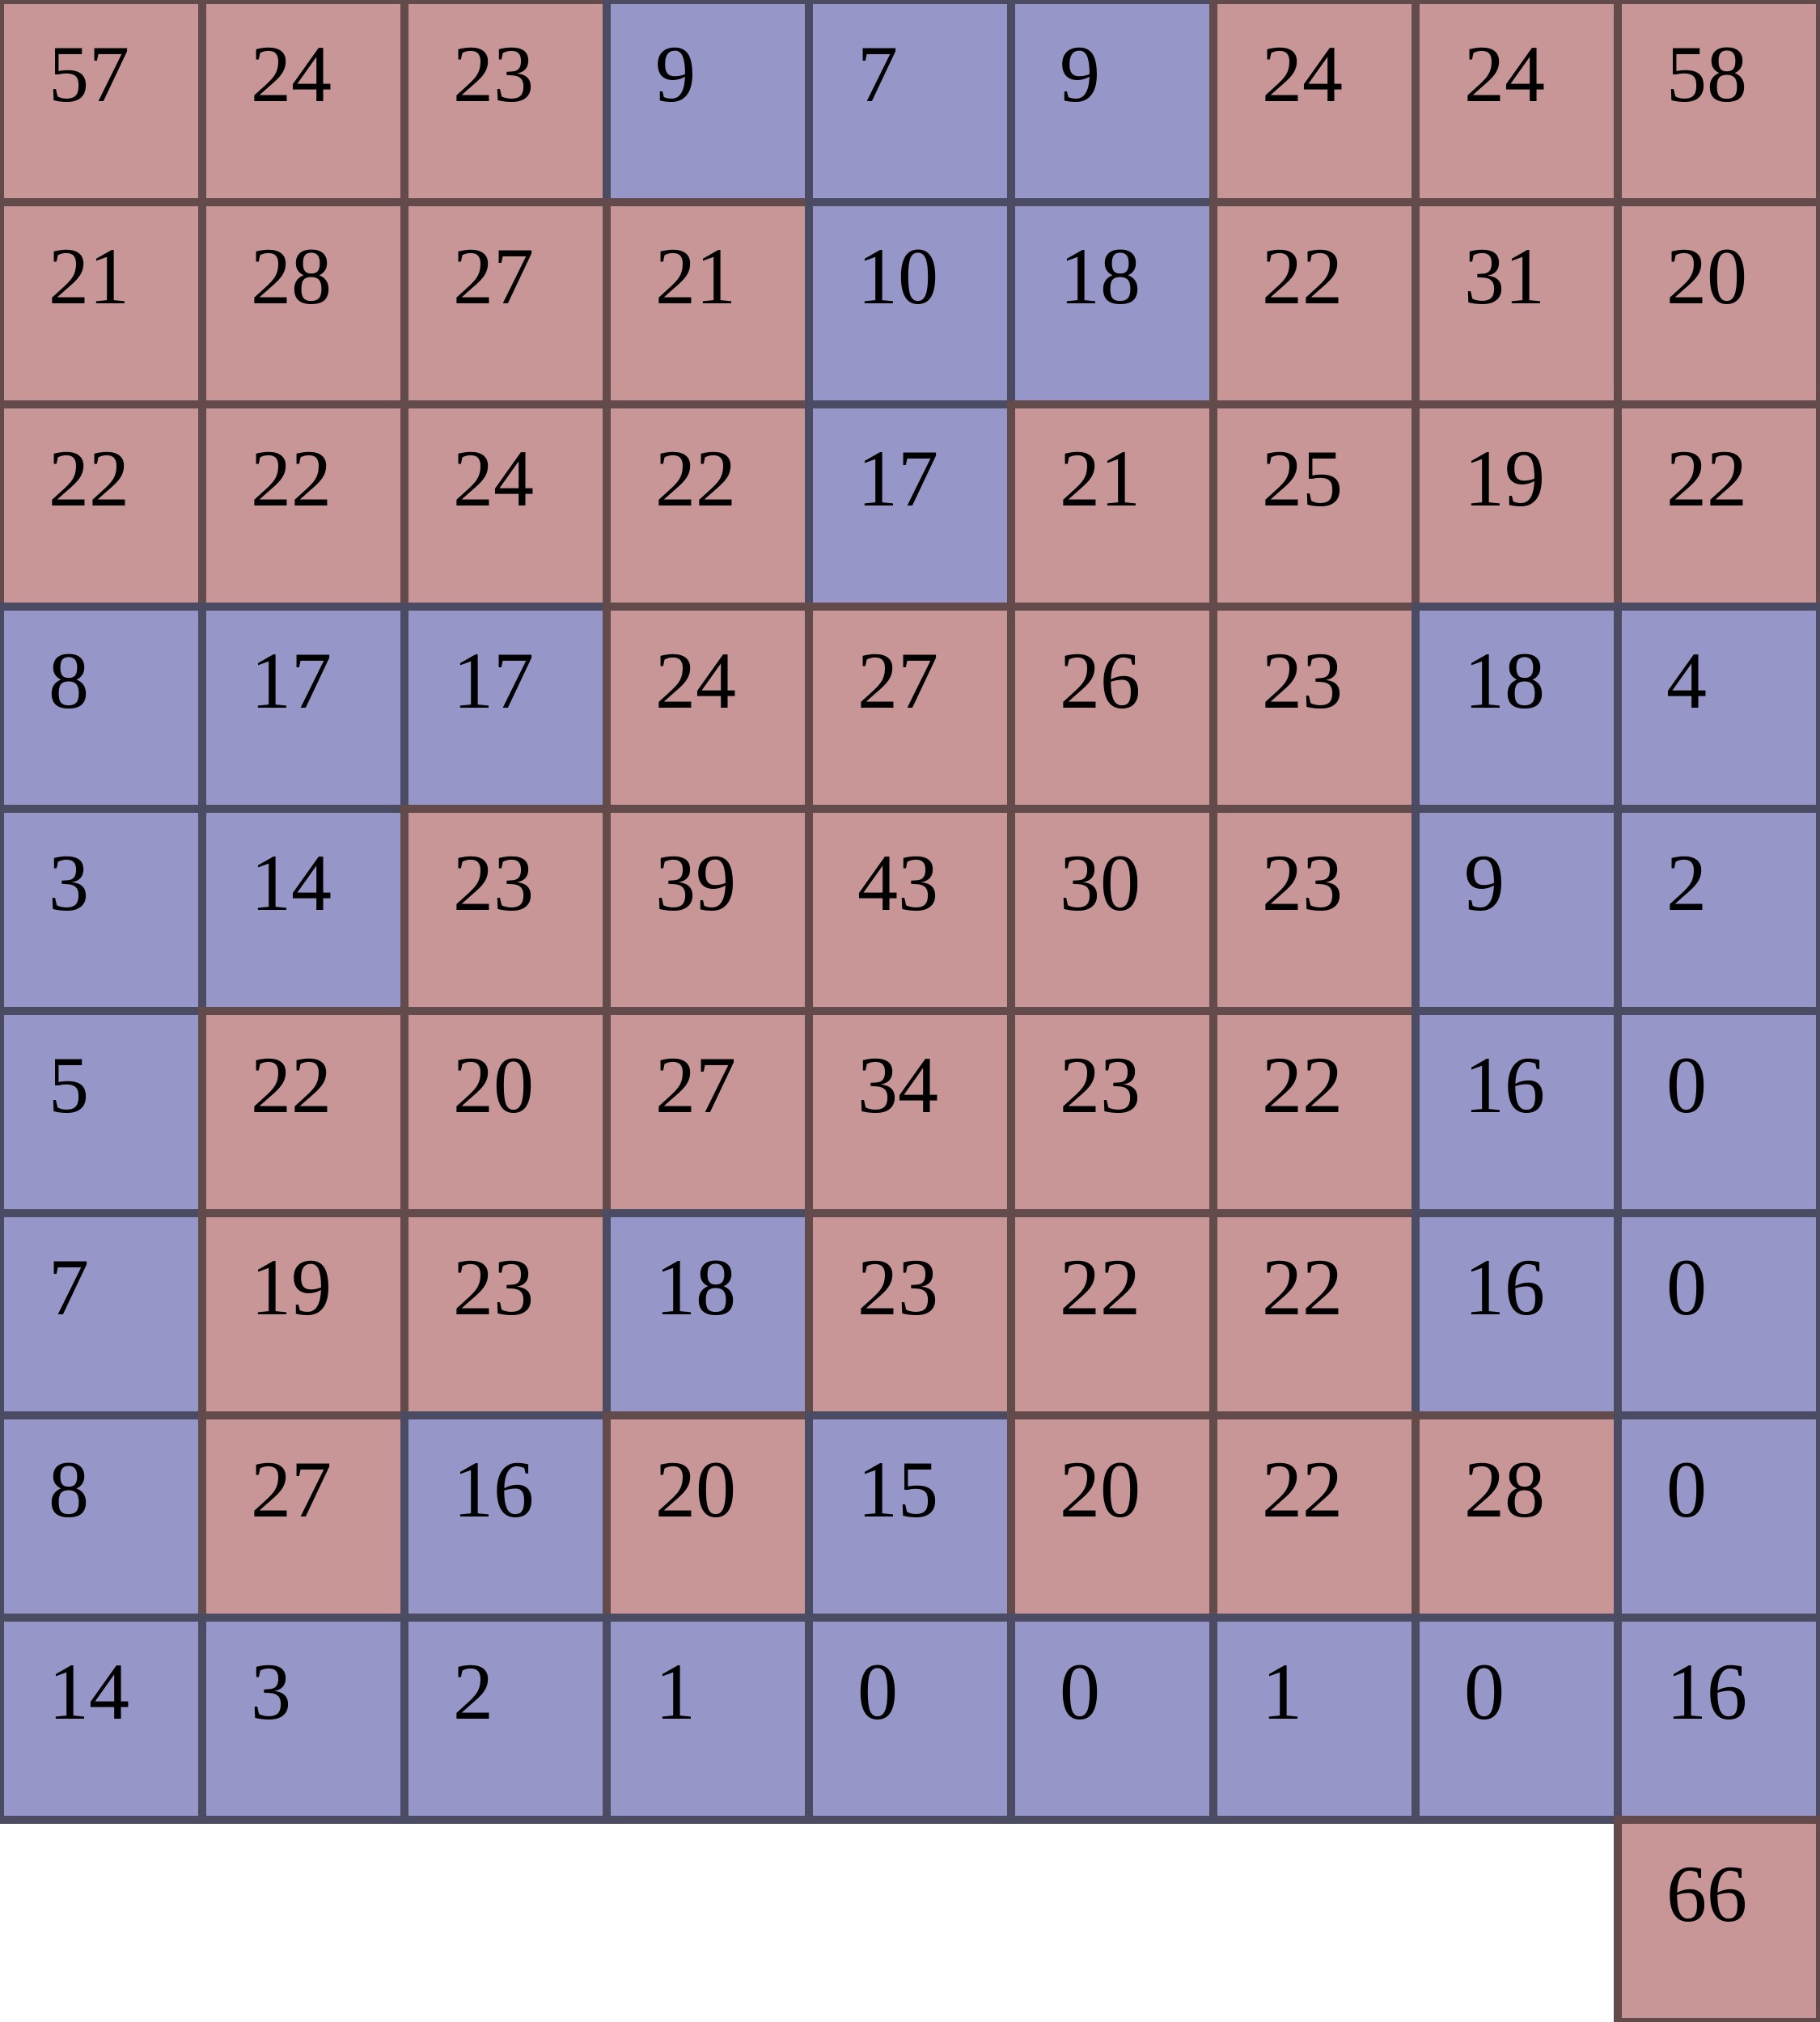
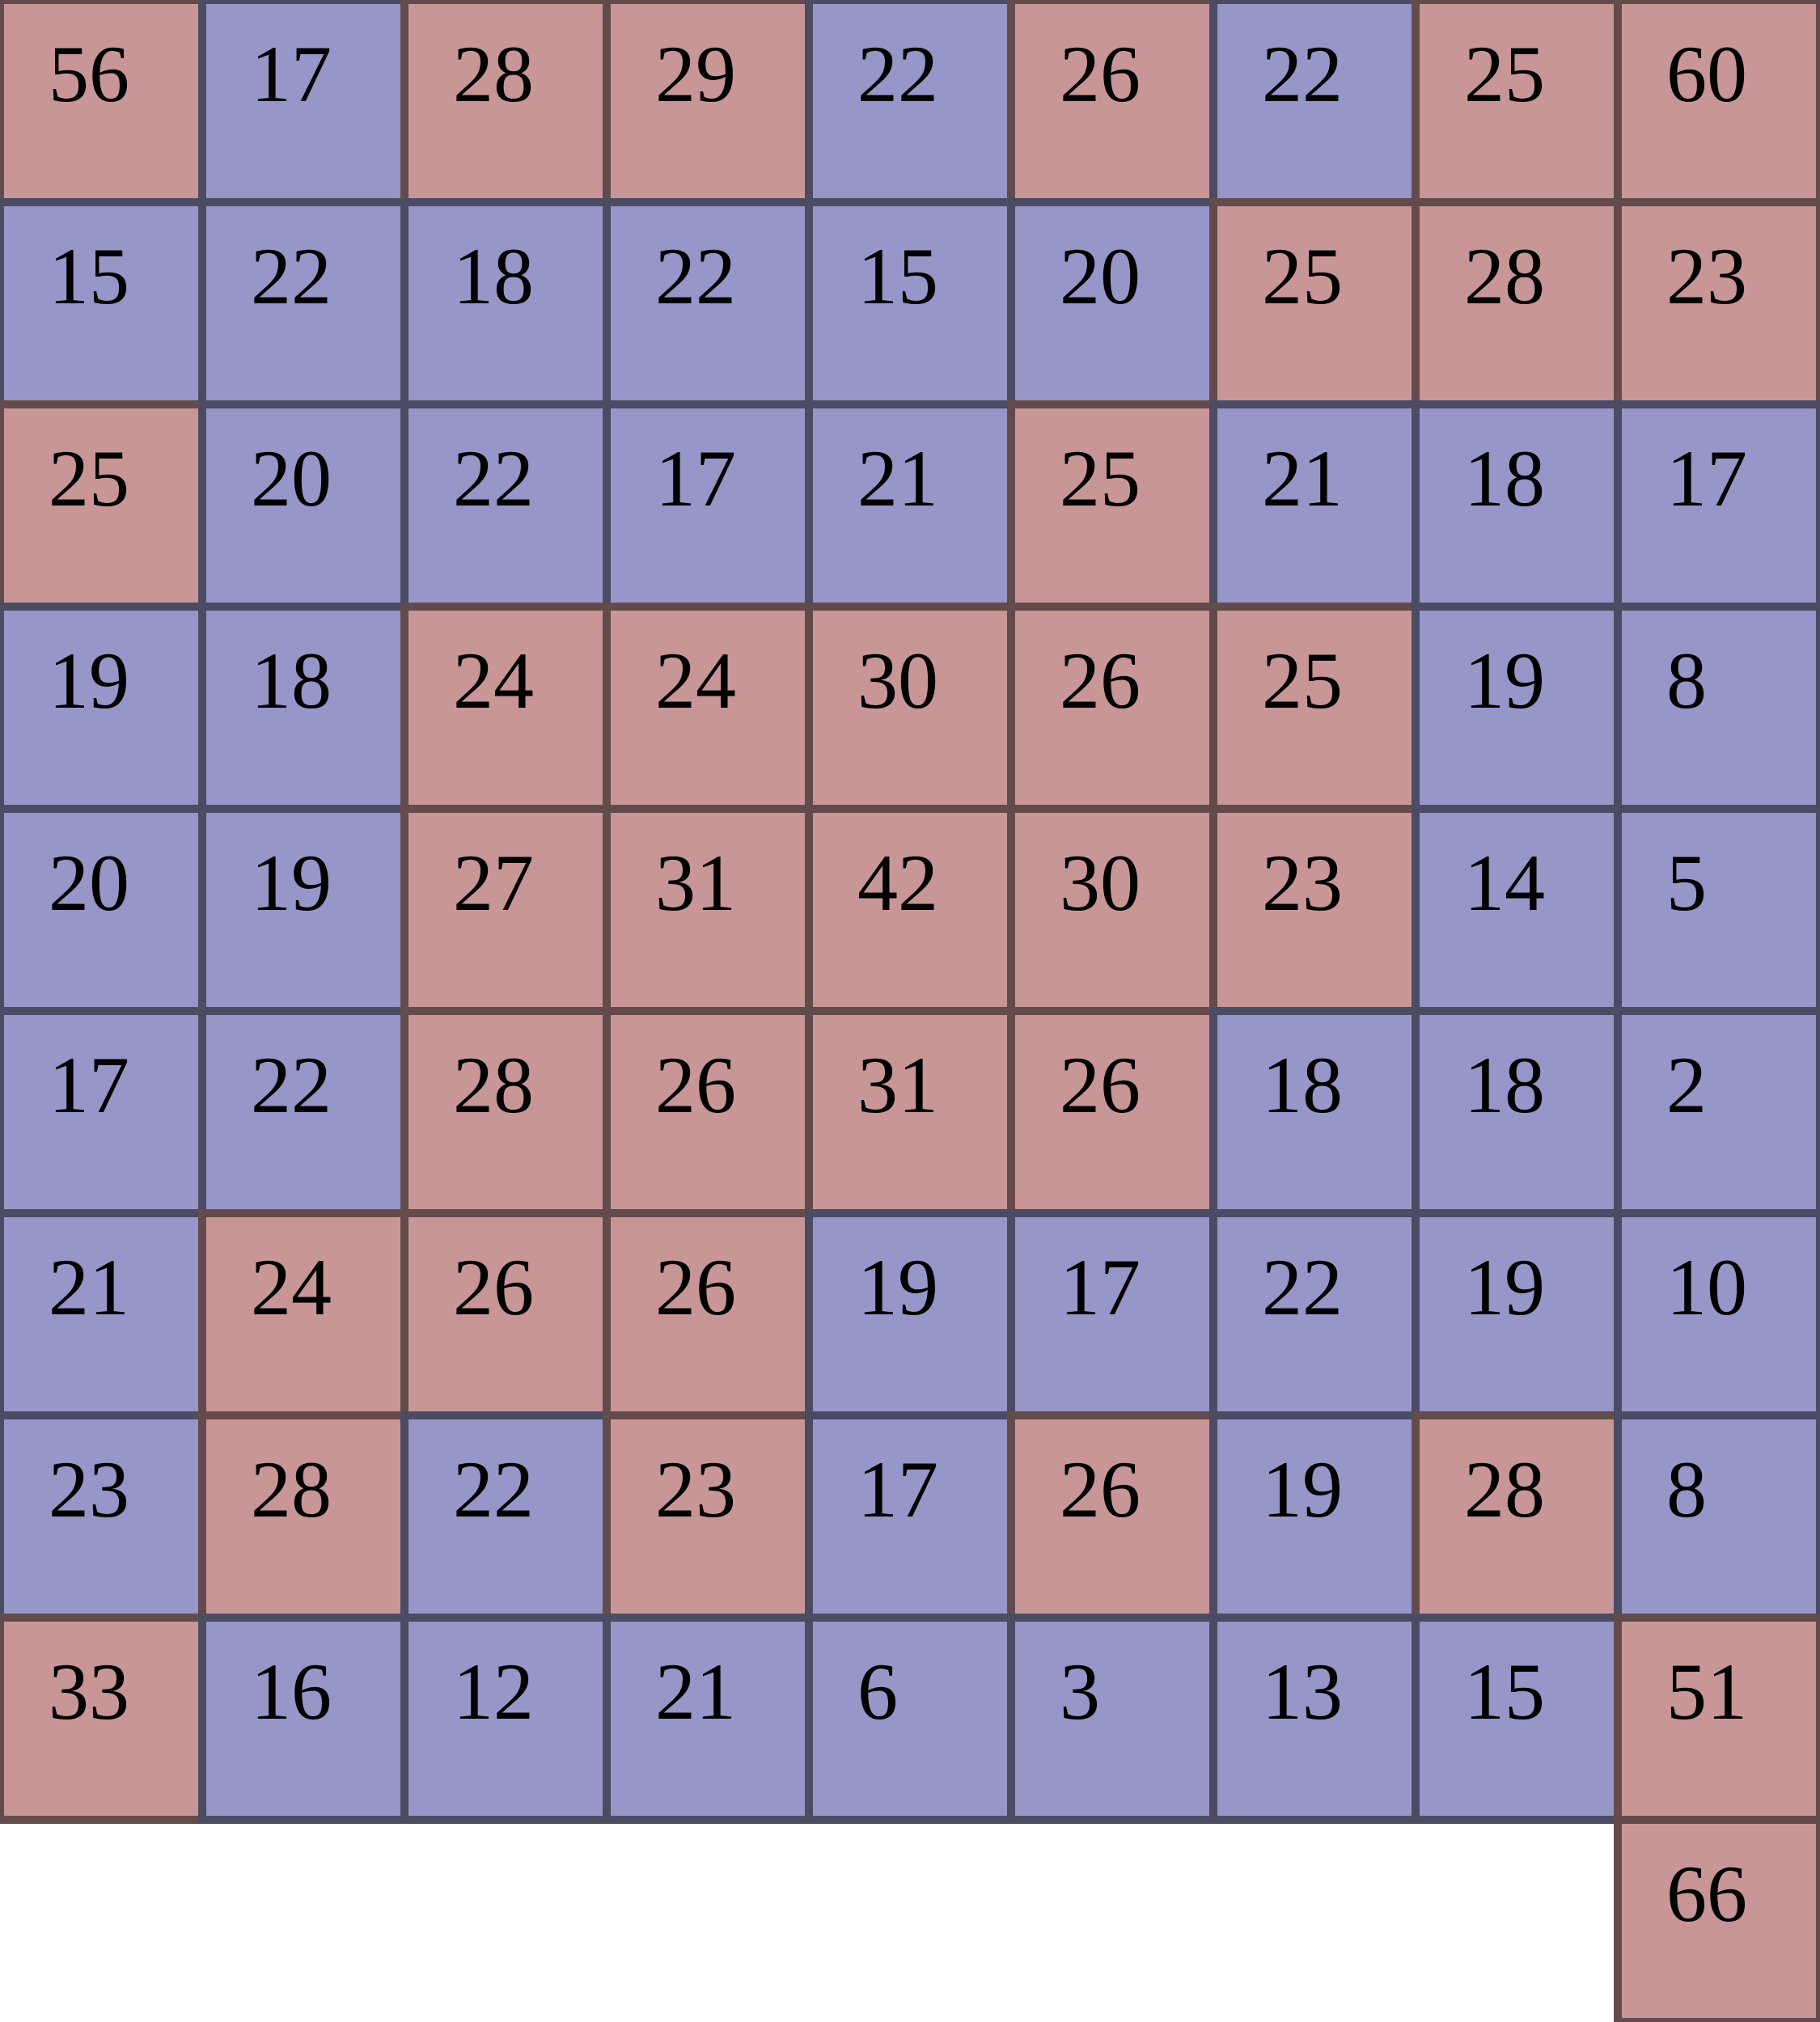
<svg xmlns="http://www.w3.org/2000/svg" version="1.1" width="450" height="500">
  <rect x="0" y="0" width="50" height="50" fill="rgb(200,150,150)" stroke-width="2" stroke="rgb(100,75,75)" />
-   <text x="12" y="25" style="font-size: 20px; ">57</text>
-   <rect x="50" y="0" width="50" height="50" fill="rgb(200,150,150)" stroke-width="2" stroke="rgb(100,75,75)" />
-   <text x="62" y="25" style="font-size: 20px; ">24</text>
+   <text x="12" y="25" style="font-size: 20px; ">56</text>
+   <rect x="50" y="0" width="50" height="50" fill="rgb(150,150,200)" stroke-width="2" stroke="rgb(75,75,100)" />
+   <text x="62" y="25" style="font-size: 20px; ">17</text>
  <rect x="100" y="0" width="50" height="50" fill="rgb(200,150,150)" stroke-width="2" stroke="rgb(100,75,75)" />
-   <text x="112" y="25" style="font-size: 20px; ">23</text>
-   <rect x="150" y="0" width="50" height="50" fill="rgb(150,150,200)" stroke-width="2" stroke="rgb(75,75,100)" />
-   <text x="162" y="25" style="font-size: 20px; ">9</text>
+   <text x="112" y="25" style="font-size: 20px; ">28</text>
+   <rect x="150" y="0" width="50" height="50" fill="rgb(200,150,150)" stroke-width="2" stroke="rgb(100,75,75)" />
+   <text x="162" y="25" style="font-size: 20px; ">29</text>
  <rect x="200" y="0" width="50" height="50" fill="rgb(150,150,200)" stroke-width="2" stroke="rgb(75,75,100)" />
-   <text x="212" y="25" style="font-size: 20px; ">7</text>
-   <rect x="250" y="0" width="50" height="50" fill="rgb(150,150,200)" stroke-width="2" stroke="rgb(75,75,100)" />
-   <text x="262" y="25" style="font-size: 20px; ">9</text>
-   <rect x="300" y="0" width="50" height="50" fill="rgb(200,150,150)" stroke-width="2" stroke="rgb(100,75,75)" />
-   <text x="312" y="25" style="font-size: 20px; ">24</text>
+   <text x="212" y="25" style="font-size: 20px; ">22</text>
+   <rect x="250" y="0" width="50" height="50" fill="rgb(200,150,150)" stroke-width="2" stroke="rgb(100,75,75)" />
+   <text x="262" y="25" style="font-size: 20px; ">26</text>
+   <rect x="300" y="0" width="50" height="50" fill="rgb(150,150,200)" stroke-width="2" stroke="rgb(75,75,100)" />
+   <text x="312" y="25" style="font-size: 20px; ">22</text>
  <rect x="350" y="0" width="50" height="50" fill="rgb(200,150,150)" stroke-width="2" stroke="rgb(100,75,75)" />
-   <text x="362" y="25" style="font-size: 20px; ">24</text>
+   <text x="362" y="25" style="font-size: 20px; ">25</text>
  <rect x="400" y="0" width="50" height="50" fill="rgb(200,150,150)" stroke-width="2" stroke="rgb(100,75,75)" />
-   <text x="412" y="25" style="font-size: 20px; ">58</text>
-   <rect x="0" y="50" width="50" height="50" fill="rgb(200,150,150)" stroke-width="2" stroke="rgb(100,75,75)" />
-   <text x="12" y="75" style="font-size: 20px; ">21</text>
-   <rect x="50" y="50" width="50" height="50" fill="rgb(200,150,150)" stroke-width="2" stroke="rgb(100,75,75)" />
-   <text x="62" y="75" style="font-size: 20px; ">28</text>
-   <rect x="100" y="50" width="50" height="50" fill="rgb(200,150,150)" stroke-width="2" stroke="rgb(100,75,75)" />
-   <text x="112" y="75" style="font-size: 20px; ">27</text>
-   <rect x="150" y="50" width="50" height="50" fill="rgb(200,150,150)" stroke-width="2" stroke="rgb(100,75,75)" />
-   <text x="162" y="75" style="font-size: 20px; ">21</text>
+   <text x="412" y="25" style="font-size: 20px; ">60</text>
+   <rect x="0" y="50" width="50" height="50" fill="rgb(150,150,200)" stroke-width="2" stroke="rgb(75,75,100)" />
+   <text x="12" y="75" style="font-size: 20px; ">15</text>
+   <rect x="50" y="50" width="50" height="50" fill="rgb(150,150,200)" stroke-width="2" stroke="rgb(75,75,100)" />
+   <text x="62" y="75" style="font-size: 20px; ">22</text>
+   <rect x="100" y="50" width="50" height="50" fill="rgb(150,150,200)" stroke-width="2" stroke="rgb(75,75,100)" />
+   <text x="112" y="75" style="font-size: 20px; ">18</text>
+   <rect x="150" y="50" width="50" height="50" fill="rgb(150,150,200)" stroke-width="2" stroke="rgb(75,75,100)" />
+   <text x="162" y="75" style="font-size: 20px; ">22</text>
  <rect x="200" y="50" width="50" height="50" fill="rgb(150,150,200)" stroke-width="2" stroke="rgb(75,75,100)" />
-   <text x="212" y="75" style="font-size: 20px; ">10</text>
+   <text x="212" y="75" style="font-size: 20px; ">15</text>
  <rect x="250" y="50" width="50" height="50" fill="rgb(150,150,200)" stroke-width="2" stroke="rgb(75,75,100)" />
-   <text x="262" y="75" style="font-size: 20px; ">18</text>
+   <text x="262" y="75" style="font-size: 20px; ">20</text>
  <rect x="300" y="50" width="50" height="50" fill="rgb(200,150,150)" stroke-width="2" stroke="rgb(100,75,75)" />
-   <text x="312" y="75" style="font-size: 20px; ">22</text>
+   <text x="312" y="75" style="font-size: 20px; ">25</text>
  <rect x="350" y="50" width="50" height="50" fill="rgb(200,150,150)" stroke-width="2" stroke="rgb(100,75,75)" />
-   <text x="362" y="75" style="font-size: 20px; ">31</text>
+   <text x="362" y="75" style="font-size: 20px; ">28</text>
  <rect x="400" y="50" width="50" height="50" fill="rgb(200,150,150)" stroke-width="2" stroke="rgb(100,75,75)" />
-   <text x="412" y="75" style="font-size: 20px; ">20</text>
+   <text x="412" y="75" style="font-size: 20px; ">23</text>
  <rect x="0" y="100" width="50" height="50" fill="rgb(200,150,150)" stroke-width="2" stroke="rgb(100,75,75)" />
-   <text x="12" y="125" style="font-size: 20px; ">22</text>
-   <rect x="50" y="100" width="50" height="50" fill="rgb(200,150,150)" stroke-width="2" stroke="rgb(100,75,75)" />
-   <text x="62" y="125" style="font-size: 20px; ">22</text>
-   <rect x="100" y="100" width="50" height="50" fill="rgb(200,150,150)" stroke-width="2" stroke="rgb(100,75,75)" />
-   <text x="112" y="125" style="font-size: 20px; ">24</text>
-   <rect x="150" y="100" width="50" height="50" fill="rgb(200,150,150)" stroke-width="2" stroke="rgb(100,75,75)" />
-   <text x="162" y="125" style="font-size: 20px; ">22</text>
+   <text x="12" y="125" style="font-size: 20px; ">25</text>
+   <rect x="50" y="100" width="50" height="50" fill="rgb(150,150,200)" stroke-width="2" stroke="rgb(75,75,100)" />
+   <text x="62" y="125" style="font-size: 20px; ">20</text>
+   <rect x="100" y="100" width="50" height="50" fill="rgb(150,150,200)" stroke-width="2" stroke="rgb(75,75,100)" />
+   <text x="112" y="125" style="font-size: 20px; ">22</text>
+   <rect x="150" y="100" width="50" height="50" fill="rgb(150,150,200)" stroke-width="2" stroke="rgb(75,75,100)" />
+   <text x="162" y="125" style="font-size: 20px; ">17</text>
  <rect x="200" y="100" width="50" height="50" fill="rgb(150,150,200)" stroke-width="2" stroke="rgb(75,75,100)" />
-   <text x="212" y="125" style="font-size: 20px; ">17</text>
+   <text x="212" y="125" style="font-size: 20px; ">21</text>
  <rect x="250" y="100" width="50" height="50" fill="rgb(200,150,150)" stroke-width="2" stroke="rgb(100,75,75)" />
-   <text x="262" y="125" style="font-size: 20px; ">21</text>
-   <rect x="300" y="100" width="50" height="50" fill="rgb(200,150,150)" stroke-width="2" stroke="rgb(100,75,75)" />
-   <text x="312" y="125" style="font-size: 20px; ">25</text>
-   <rect x="350" y="100" width="50" height="50" fill="rgb(200,150,150)" stroke-width="2" stroke="rgb(100,75,75)" />
-   <text x="362" y="125" style="font-size: 20px; ">19</text>
-   <rect x="400" y="100" width="50" height="50" fill="rgb(200,150,150)" stroke-width="2" stroke="rgb(100,75,75)" />
-   <text x="412" y="125" style="font-size: 20px; ">22</text>
+   <text x="262" y="125" style="font-size: 20px; ">25</text>
+   <rect x="300" y="100" width="50" height="50" fill="rgb(150,150,200)" stroke-width="2" stroke="rgb(75,75,100)" />
+   <text x="312" y="125" style="font-size: 20px; ">21</text>
+   <rect x="350" y="100" width="50" height="50" fill="rgb(150,150,200)" stroke-width="2" stroke="rgb(75,75,100)" />
+   <text x="362" y="125" style="font-size: 20px; ">18</text>
+   <rect x="400" y="100" width="50" height="50" fill="rgb(150,150,200)" stroke-width="2" stroke="rgb(75,75,100)" />
+   <text x="412" y="125" style="font-size: 20px; ">17</text>
  <rect x="0" y="150" width="50" height="50" fill="rgb(150,150,200)" stroke-width="2" stroke="rgb(75,75,100)" />
-   <text x="12" y="175" style="font-size: 20px; ">8</text>
+   <text x="12" y="175" style="font-size: 20px; ">19</text>
  <rect x="50" y="150" width="50" height="50" fill="rgb(150,150,200)" stroke-width="2" stroke="rgb(75,75,100)" />
-   <text x="62" y="175" style="font-size: 20px; ">17</text>
-   <rect x="100" y="150" width="50" height="50" fill="rgb(150,150,200)" stroke-width="2" stroke="rgb(75,75,100)" />
-   <text x="112" y="175" style="font-size: 20px; ">17</text>
+   <text x="62" y="175" style="font-size: 20px; ">18</text>
+   <rect x="100" y="150" width="50" height="50" fill="rgb(200,150,150)" stroke-width="2" stroke="rgb(100,75,75)" />
+   <text x="112" y="175" style="font-size: 20px; ">24</text>
  <rect x="150" y="150" width="50" height="50" fill="rgb(200,150,150)" stroke-width="2" stroke="rgb(100,75,75)" />
  <text x="162" y="175" style="font-size: 20px; ">24</text>
  <rect x="200" y="150" width="50" height="50" fill="rgb(200,150,150)" stroke-width="2" stroke="rgb(100,75,75)" />
-   <text x="212" y="175" style="font-size: 20px; ">27</text>
+   <text x="212" y="175" style="font-size: 20px; ">30</text>
  <rect x="250" y="150" width="50" height="50" fill="rgb(200,150,150)" stroke-width="2" stroke="rgb(100,75,75)" />
  <text x="262" y="175" style="font-size: 20px; ">26</text>
  <rect x="300" y="150" width="50" height="50" fill="rgb(200,150,150)" stroke-width="2" stroke="rgb(100,75,75)" />
-   <text x="312" y="175" style="font-size: 20px; ">23</text>
+   <text x="312" y="175" style="font-size: 20px; ">25</text>
  <rect x="350" y="150" width="50" height="50" fill="rgb(150,150,200)" stroke-width="2" stroke="rgb(75,75,100)" />
-   <text x="362" y="175" style="font-size: 20px; ">18</text>
+   <text x="362" y="175" style="font-size: 20px; ">19</text>
  <rect x="400" y="150" width="50" height="50" fill="rgb(150,150,200)" stroke-width="2" stroke="rgb(75,75,100)" />
-   <text x="412" y="175" style="font-size: 20px; ">4</text>
+   <text x="412" y="175" style="font-size: 20px; ">8</text>
  <rect x="0" y="200" width="50" height="50" fill="rgb(150,150,200)" stroke-width="2" stroke="rgb(75,75,100)" />
-   <text x="12" y="225" style="font-size: 20px; ">3</text>
+   <text x="12" y="225" style="font-size: 20px; ">20</text>
  <rect x="50" y="200" width="50" height="50" fill="rgb(150,150,200)" stroke-width="2" stroke="rgb(75,75,100)" />
-   <text x="62" y="225" style="font-size: 20px; ">14</text>
+   <text x="62" y="225" style="font-size: 20px; ">19</text>
  <rect x="100" y="200" width="50" height="50" fill="rgb(200,150,150)" stroke-width="2" stroke="rgb(100,75,75)" />
-   <text x="112" y="225" style="font-size: 20px; ">23</text>
+   <text x="112" y="225" style="font-size: 20px; ">27</text>
  <rect x="150" y="200" width="50" height="50" fill="rgb(200,150,150)" stroke-width="2" stroke="rgb(100,75,75)" />
-   <text x="162" y="225" style="font-size: 20px; ">39</text>
+   <text x="162" y="225" style="font-size: 20px; ">31</text>
  <rect x="200" y="200" width="50" height="50" fill="rgb(200,150,150)" stroke-width="2" stroke="rgb(100,75,75)" />
-   <text x="212" y="225" style="font-size: 20px; ">43</text>
+   <text x="212" y="225" style="font-size: 20px; ">42</text>
  <rect x="250" y="200" width="50" height="50" fill="rgb(200,150,150)" stroke-width="2" stroke="rgb(100,75,75)" />
  <text x="262" y="225" style="font-size: 20px; ">30</text>
  <rect x="300" y="200" width="50" height="50" fill="rgb(200,150,150)" stroke-width="2" stroke="rgb(100,75,75)" />
  <text x="312" y="225" style="font-size: 20px; ">23</text>
  <rect x="350" y="200" width="50" height="50" fill="rgb(150,150,200)" stroke-width="2" stroke="rgb(75,75,100)" />
-   <text x="362" y="225" style="font-size: 20px; ">9</text>
+   <text x="362" y="225" style="font-size: 20px; ">14</text>
  <rect x="400" y="200" width="50" height="50" fill="rgb(150,150,200)" stroke-width="2" stroke="rgb(75,75,100)" />
-   <text x="412" y="225" style="font-size: 20px; ">2</text>
+   <text x="412" y="225" style="font-size: 20px; ">5</text>
  <rect x="0" y="250" width="50" height="50" fill="rgb(150,150,200)" stroke-width="2" stroke="rgb(75,75,100)" />
-   <text x="12" y="275" style="font-size: 20px; ">5</text>
-   <rect x="50" y="250" width="50" height="50" fill="rgb(200,150,150)" stroke-width="2" stroke="rgb(100,75,75)" />
+   <text x="12" y="275" style="font-size: 20px; ">17</text>
+   <rect x="50" y="250" width="50" height="50" fill="rgb(150,150,200)" stroke-width="2" stroke="rgb(75,75,100)" />
  <text x="62" y="275" style="font-size: 20px; ">22</text>
  <rect x="100" y="250" width="50" height="50" fill="rgb(200,150,150)" stroke-width="2" stroke="rgb(100,75,75)" />
-   <text x="112" y="275" style="font-size: 20px; ">20</text>
+   <text x="112" y="275" style="font-size: 20px; ">28</text>
  <rect x="150" y="250" width="50" height="50" fill="rgb(200,150,150)" stroke-width="2" stroke="rgb(100,75,75)" />
-   <text x="162" y="275" style="font-size: 20px; ">27</text>
+   <text x="162" y="275" style="font-size: 20px; ">26</text>
  <rect x="200" y="250" width="50" height="50" fill="rgb(200,150,150)" stroke-width="2" stroke="rgb(100,75,75)" />
-   <text x="212" y="275" style="font-size: 20px; ">34</text>
+   <text x="212" y="275" style="font-size: 20px; ">31</text>
  <rect x="250" y="250" width="50" height="50" fill="rgb(200,150,150)" stroke-width="2" stroke="rgb(100,75,75)" />
-   <text x="262" y="275" style="font-size: 20px; ">23</text>
-   <rect x="300" y="250" width="50" height="50" fill="rgb(200,150,150)" stroke-width="2" stroke="rgb(100,75,75)" />
-   <text x="312" y="275" style="font-size: 20px; ">22</text>
+   <text x="262" y="275" style="font-size: 20px; ">26</text>
+   <rect x="300" y="250" width="50" height="50" fill="rgb(150,150,200)" stroke-width="2" stroke="rgb(75,75,100)" />
+   <text x="312" y="275" style="font-size: 20px; ">18</text>
  <rect x="350" y="250" width="50" height="50" fill="rgb(150,150,200)" stroke-width="2" stroke="rgb(75,75,100)" />
-   <text x="362" y="275" style="font-size: 20px; ">16</text>
+   <text x="362" y="275" style="font-size: 20px; ">18</text>
  <rect x="400" y="250" width="50" height="50" fill="rgb(150,150,200)" stroke-width="2" stroke="rgb(75,75,100)" />
-   <text x="412" y="275" style="font-size: 20px; ">0</text>
+   <text x="412" y="275" style="font-size: 20px; ">2</text>
  <rect x="0" y="300" width="50" height="50" fill="rgb(150,150,200)" stroke-width="2" stroke="rgb(75,75,100)" />
-   <text x="12" y="325" style="font-size: 20px; ">7</text>
+   <text x="12" y="325" style="font-size: 20px; ">21</text>
  <rect x="50" y="300" width="50" height="50" fill="rgb(200,150,150)" stroke-width="2" stroke="rgb(100,75,75)" />
-   <text x="62" y="325" style="font-size: 20px; ">19</text>
+   <text x="62" y="325" style="font-size: 20px; ">24</text>
  <rect x="100" y="300" width="50" height="50" fill="rgb(200,150,150)" stroke-width="2" stroke="rgb(100,75,75)" />
-   <text x="112" y="325" style="font-size: 20px; ">23</text>
-   <rect x="150" y="300" width="50" height="50" fill="rgb(150,150,200)" stroke-width="2" stroke="rgb(75,75,100)" />
-   <text x="162" y="325" style="font-size: 20px; ">18</text>
-   <rect x="200" y="300" width="50" height="50" fill="rgb(200,150,150)" stroke-width="2" stroke="rgb(100,75,75)" />
-   <text x="212" y="325" style="font-size: 20px; ">23</text>
-   <rect x="250" y="300" width="50" height="50" fill="rgb(200,150,150)" stroke-width="2" stroke="rgb(100,75,75)" />
-   <text x="262" y="325" style="font-size: 20px; ">22</text>
-   <rect x="300" y="300" width="50" height="50" fill="rgb(200,150,150)" stroke-width="2" stroke="rgb(100,75,75)" />
+   <text x="112" y="325" style="font-size: 20px; ">26</text>
+   <rect x="150" y="300" width="50" height="50" fill="rgb(200,150,150)" stroke-width="2" stroke="rgb(100,75,75)" />
+   <text x="162" y="325" style="font-size: 20px; ">26</text>
+   <rect x="200" y="300" width="50" height="50" fill="rgb(150,150,200)" stroke-width="2" stroke="rgb(75,75,100)" />
+   <text x="212" y="325" style="font-size: 20px; ">19</text>
+   <rect x="250" y="300" width="50" height="50" fill="rgb(150,150,200)" stroke-width="2" stroke="rgb(75,75,100)" />
+   <text x="262" y="325" style="font-size: 20px; ">17</text>
+   <rect x="300" y="300" width="50" height="50" fill="rgb(150,150,200)" stroke-width="2" stroke="rgb(75,75,100)" />
  <text x="312" y="325" style="font-size: 20px; ">22</text>
  <rect x="350" y="300" width="50" height="50" fill="rgb(150,150,200)" stroke-width="2" stroke="rgb(75,75,100)" />
-   <text x="362" y="325" style="font-size: 20px; ">16</text>
+   <text x="362" y="325" style="font-size: 20px; ">19</text>
  <rect x="400" y="300" width="50" height="50" fill="rgb(150,150,200)" stroke-width="2" stroke="rgb(75,75,100)" />
-   <text x="412" y="325" style="font-size: 20px; ">0</text>
+   <text x="412" y="325" style="font-size: 20px; ">10</text>
  <rect x="0" y="350" width="50" height="50" fill="rgb(150,150,200)" stroke-width="2" stroke="rgb(75,75,100)" />
-   <text x="12" y="375" style="font-size: 20px; ">8</text>
+   <text x="12" y="375" style="font-size: 20px; ">23</text>
  <rect x="50" y="350" width="50" height="50" fill="rgb(200,150,150)" stroke-width="2" stroke="rgb(100,75,75)" />
-   <text x="62" y="375" style="font-size: 20px; ">27</text>
+   <text x="62" y="375" style="font-size: 20px; ">28</text>
  <rect x="100" y="350" width="50" height="50" fill="rgb(150,150,200)" stroke-width="2" stroke="rgb(75,75,100)" />
-   <text x="112" y="375" style="font-size: 20px; ">16</text>
+   <text x="112" y="375" style="font-size: 20px; ">22</text>
  <rect x="150" y="350" width="50" height="50" fill="rgb(200,150,150)" stroke-width="2" stroke="rgb(100,75,75)" />
-   <text x="162" y="375" style="font-size: 20px; ">20</text>
+   <text x="162" y="375" style="font-size: 20px; ">23</text>
  <rect x="200" y="350" width="50" height="50" fill="rgb(150,150,200)" stroke-width="2" stroke="rgb(75,75,100)" />
-   <text x="212" y="375" style="font-size: 20px; ">15</text>
+   <text x="212" y="375" style="font-size: 20px; ">17</text>
  <rect x="250" y="350" width="50" height="50" fill="rgb(200,150,150)" stroke-width="2" stroke="rgb(100,75,75)" />
-   <text x="262" y="375" style="font-size: 20px; ">20</text>
-   <rect x="300" y="350" width="50" height="50" fill="rgb(200,150,150)" stroke-width="2" stroke="rgb(100,75,75)" />
-   <text x="312" y="375" style="font-size: 20px; ">22</text>
+   <text x="262" y="375" style="font-size: 20px; ">26</text>
+   <rect x="300" y="350" width="50" height="50" fill="rgb(150,150,200)" stroke-width="2" stroke="rgb(75,75,100)" />
+   <text x="312" y="375" style="font-size: 20px; ">19</text>
  <rect x="350" y="350" width="50" height="50" fill="rgb(200,150,150)" stroke-width="2" stroke="rgb(100,75,75)" />
  <text x="362" y="375" style="font-size: 20px; ">28</text>
  <rect x="400" y="350" width="50" height="50" fill="rgb(150,150,200)" stroke-width="2" stroke="rgb(75,75,100)" />
-   <text x="412" y="375" style="font-size: 20px; ">0</text>
-   <rect x="0" y="400" width="50" height="50" fill="rgb(150,150,200)" stroke-width="2" stroke="rgb(75,75,100)" />
-   <text x="12" y="425" style="font-size: 20px; ">14</text>
+   <text x="412" y="375" style="font-size: 20px; ">8</text>
+   <rect x="0" y="400" width="50" height="50" fill="rgb(200,150,150)" stroke-width="2" stroke="rgb(100,75,75)" />
+   <text x="12" y="425" style="font-size: 20px; ">33</text>
  <rect x="50" y="400" width="50" height="50" fill="rgb(150,150,200)" stroke-width="2" stroke="rgb(75,75,100)" />
-   <text x="62" y="425" style="font-size: 20px; ">3</text>
+   <text x="62" y="425" style="font-size: 20px; ">16</text>
  <rect x="100" y="400" width="50" height="50" fill="rgb(150,150,200)" stroke-width="2" stroke="rgb(75,75,100)" />
-   <text x="112" y="425" style="font-size: 20px; ">2</text>
+   <text x="112" y="425" style="font-size: 20px; ">12</text>
  <rect x="150" y="400" width="50" height="50" fill="rgb(150,150,200)" stroke-width="2" stroke="rgb(75,75,100)" />
-   <text x="162" y="425" style="font-size: 20px; ">1</text>
+   <text x="162" y="425" style="font-size: 20px; ">21</text>
  <rect x="200" y="400" width="50" height="50" fill="rgb(150,150,200)" stroke-width="2" stroke="rgb(75,75,100)" />
-   <text x="212" y="425" style="font-size: 20px; ">0</text>
+   <text x="212" y="425" style="font-size: 20px; ">6</text>
  <rect x="250" y="400" width="50" height="50" fill="rgb(150,150,200)" stroke-width="2" stroke="rgb(75,75,100)" />
-   <text x="262" y="425" style="font-size: 20px; ">0</text>
+   <text x="262" y="425" style="font-size: 20px; ">3</text>
  <rect x="300" y="400" width="50" height="50" fill="rgb(150,150,200)" stroke-width="2" stroke="rgb(75,75,100)" />
-   <text x="312" y="425" style="font-size: 20px; ">1</text>
+   <text x="312" y="425" style="font-size: 20px; ">13</text>
  <rect x="350" y="400" width="50" height="50" fill="rgb(150,150,200)" stroke-width="2" stroke="rgb(75,75,100)" />
-   <text x="362" y="425" style="font-size: 20px; ">0</text>
-   <rect x="400" y="400" width="50" height="50" fill="rgb(150,150,200)" stroke-width="2" stroke="rgb(75,75,100)" />
-   <text x="412" y="425" style="font-size: 20px; ">16</text>
+   <text x="362" y="425" style="font-size: 20px; ">15</text>
+   <rect x="400" y="400" width="50" height="50" fill="rgb(200,150,150)" stroke-width="2" stroke="rgb(100,75,75)" />
+   <text x="412" y="425" style="font-size: 20px; ">51</text>
  <rect x="400" y="450" width="50" height="50" fill="rgb(200,150,150)" stroke-width="2" stroke="rgb(100,75,75)" />
  <text x="412" y="475" style="font-size: 20px; ">66</text>
</svg>
